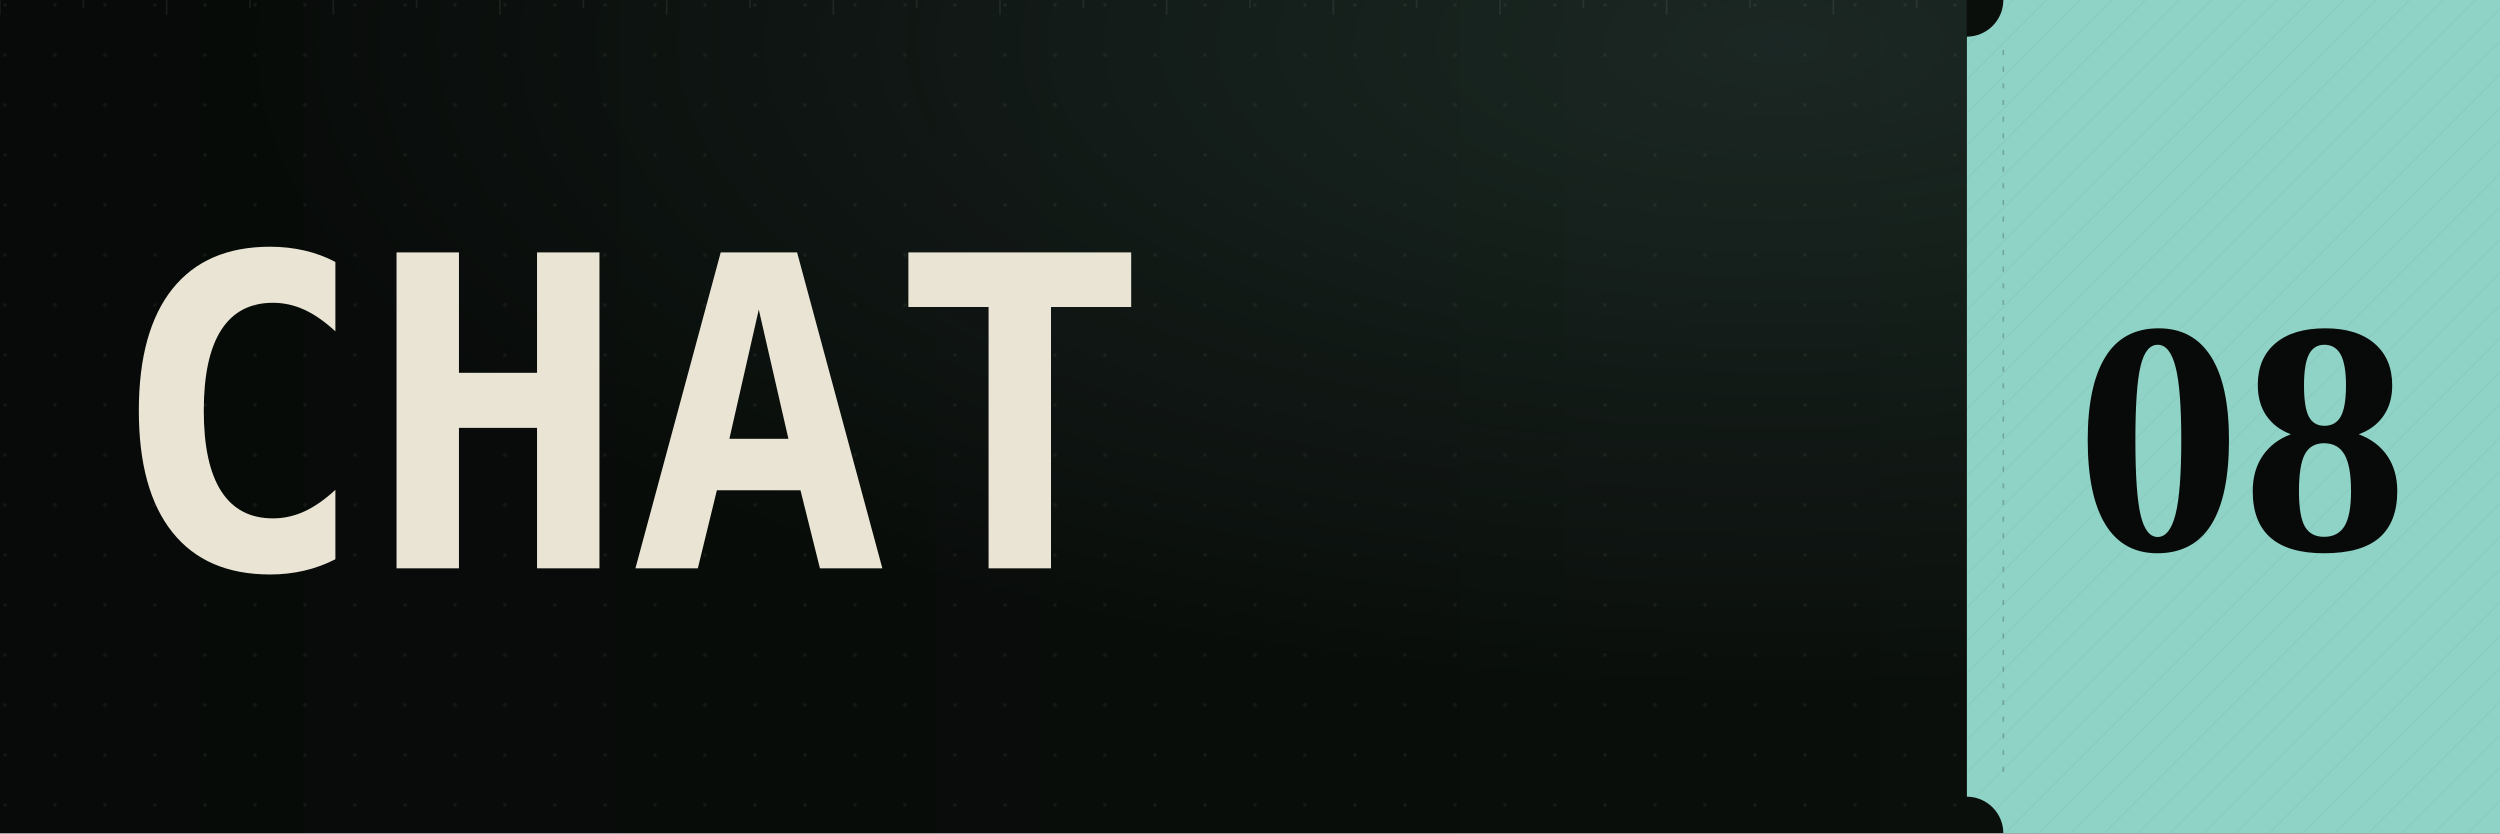
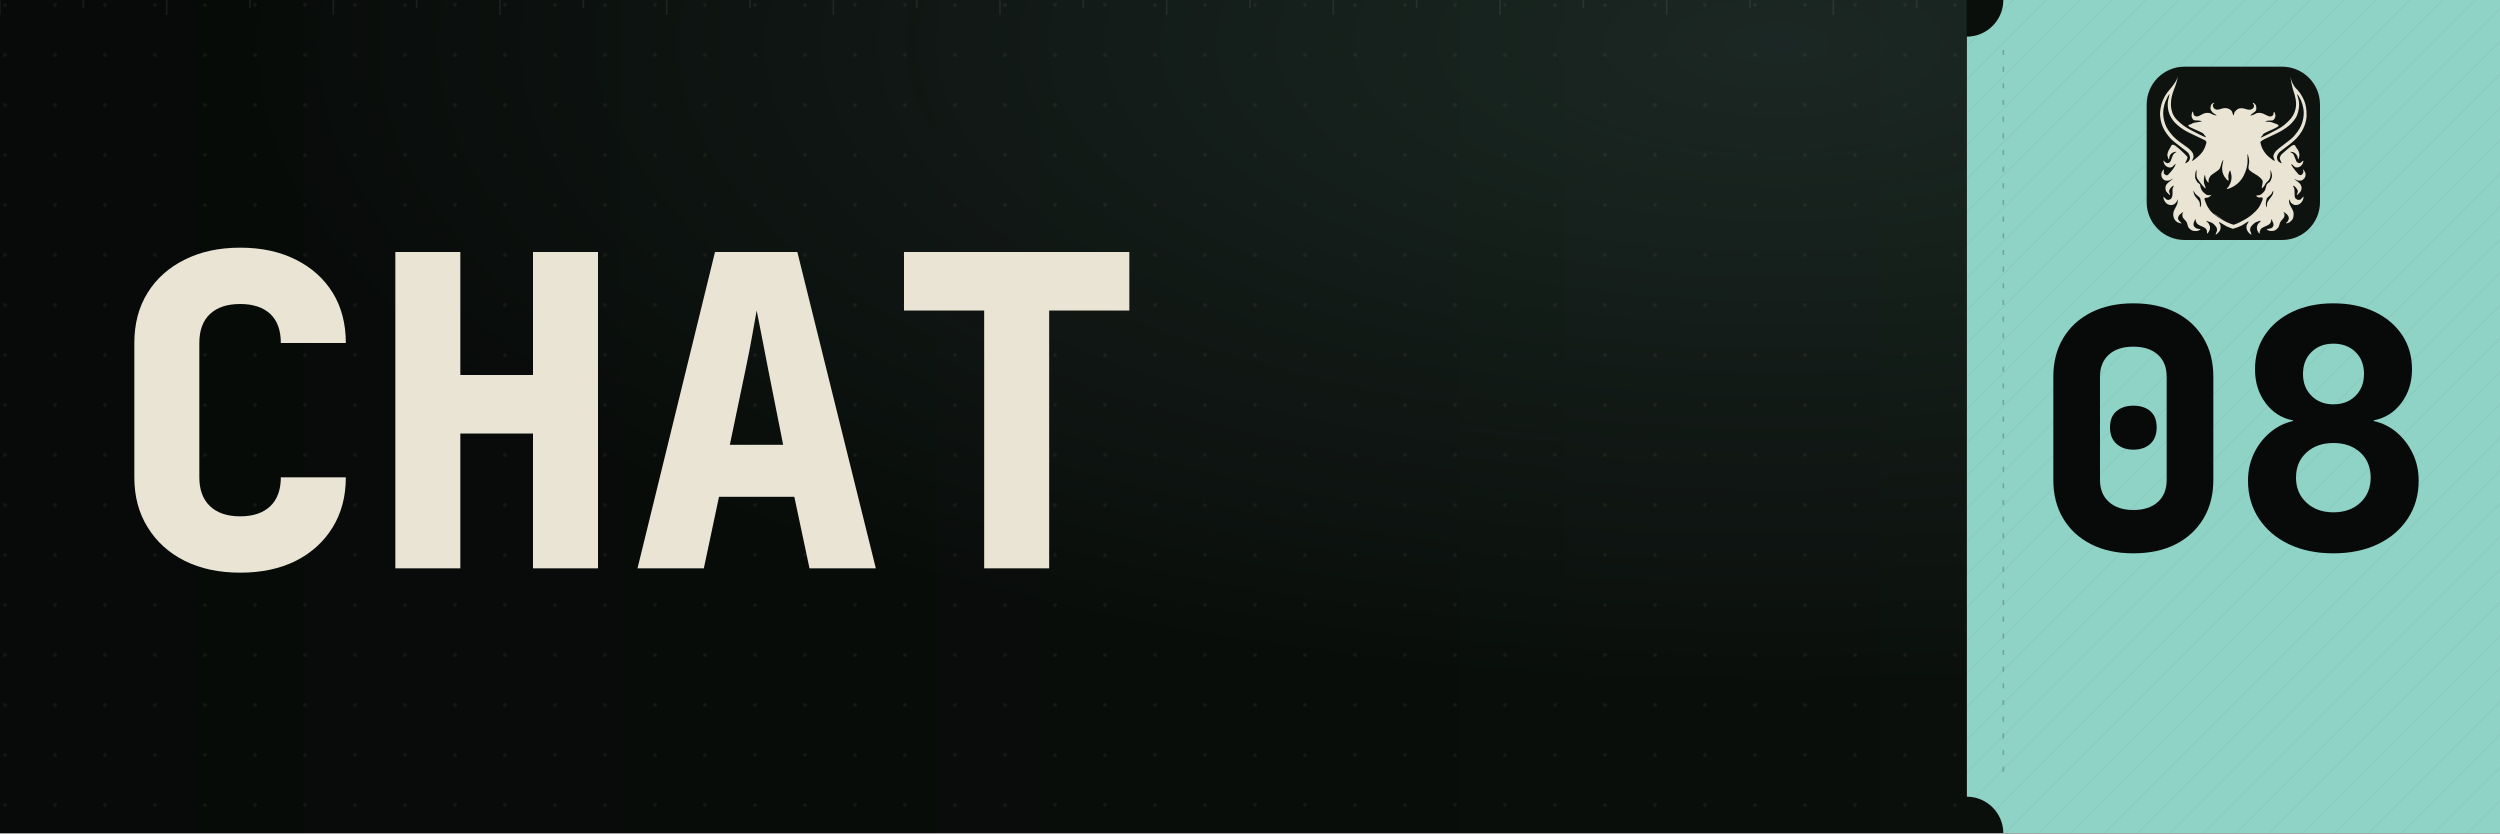
<svg xmlns="http://www.w3.org/2000/svg" viewBox="0 0 1500 500" width="1500" height="500" role="img" aria-label="neCyberWiki comunidad - chat">
  <defs>
    <linearGradient id="bg" x1="0" y1="0" x2="1" y2="0">
      <stop offset="0" stop-color="#070a08" />
      <stop offset="1" stop-color="#0b100c" />
    </linearGradient>
    <radialGradient id="glow" cx=".9" cy=".05" r=".78">
      <stop offset="0" stop-color="#8fd3c7" stop-opacity=".13" />
      <stop offset="1" stop-color="#8fd3c7" stop-opacity="0" />
    </radialGradient>
    <pattern id="dots" width="30" height="30" patternUnits="userSpaceOnUse">
      <circle cx="3" cy="3" r="1.1" fill="#e9e4d4" opacity=".06" />
    </pattern>
    <pattern id="hatch" width="14" height="14" patternUnits="userSpaceOnUse" patternTransform="rotate(45)">
      <line x1="0" y1="0" x2="0" y2="14" stroke="#070a08" stroke-width="1" opacity=".05" />
    </pattern>
    <mask id="stub">
      <rect x="1180" y="0" width="320" height="500" fill="#fff" />
      <circle cx="1180" cy="0" r="22" fill="#000" />
      <circle cx="1180" cy="500" r="22" fill="#000" />
    </mask>
  </defs>
  <rect width="1500" height="500" fill="url(#bg)" />
  <rect width="1180" height="500" fill="url(#dots)" />
  <rect width="1180" height="500" fill="url(#glow)" />
  <path d="M0 0V9 M50 0V5 M100 0V9 M150 0V5 M200 0V9 M250 0V5 M300 0V9 M350 0V5 M400 0V9 M450 0V5 M500 0V9 M550 0V5 M600 0V9 M650 0V5 M700 0V9 M750 0V5 M800 0V9 M850 0V5 M900 0V9 M950 0V5 M1000 0V9 M1050 0V5 M1100 0V9 M1150 0V5" stroke="#e9e4d4" stroke-opacity=".08" stroke-width="1" />
  <g mask="url(#stub)">
    <rect x="1180" y="0" width="320" height="500" fill="#8fd3c7" />
    <rect x="1180" y="0" width="320" height="500" fill="url(#hatch)" />
    <line x1="1202" y1="30" x2="1202" y2="470" stroke="#070a08" stroke-opacity=".22" stroke-width="1" stroke-dasharray="3 7" />
-     <text x="1345" y="330" text-anchor="middle" font-size="200" font-weight="800" fill="#070a08">08</text>
+     <path fill="#070a08" d="M1280.0 332.0Q1265.4 332.0 1254.6 326.5Q1243.8 321.0 1237.9 311.1Q1232.0 301.2 1232.0 288.0V226.0Q1232.0 212.8 1237.9 202.9Q1243.8 193.0 1254.6 187.5Q1265.4 182.0 1280.0 182.0Q1294.8 182.0 1305.5 187.5Q1316.2 193.0 1322.1 202.9Q1328.0 212.8 1328.0 226.0V288.0Q1328.0 301.2 1322.1 311.1Q1316.2 321.0 1305.5 326.5Q1294.8 332.0 1280.0 332.0ZM1280.0 306.0Q1289.4 306.0 1294.7 301.2Q1300.0 296.4 1300.0 288.0V226.0Q1300.0 217.6 1294.7 212.8Q1289.4 208.0 1280.0 208.0Q1270.6 208.0 1265.3 212.8Q1260.0 217.6 1260.0 226.0V288.0Q1260.0 296.4 1265.4 301.2Q1270.8 306.0 1280.0 306.0ZM1280.0 269.8Q1273.8 269.8 1269.9 266.3Q1266.0 262.8 1266.0 256.4Q1266.0 250.0 1269.9 246.7Q1273.8 243.4 1280.0 243.4Q1286.4 243.4 1290.2 246.7Q1294.0 250.0 1294.0 256.4Q1294.0 262.8 1290.2 266.3Q1286.4 269.8 1280.0 269.8ZM1400.0 332.0Q1384.8 332.0 1373.3 326.5Q1361.8 321.0 1355.3 311.1Q1348.8 301.2 1348.8 288.4Q1348.8 279.6 1352.3 272.2Q1355.8 264.8 1361.9 259.6Q1368.0 254.4 1375.8 252.6V252.2Q1365.8 250.4 1359.4 241.9Q1353.0 233.4 1353.0 221.6Q1353.0 209.8 1359.0 200.9Q1365.0 192.0 1375.6 187.0Q1386.2 182.0 1400.0 182.0Q1414.0 182.0 1424.6 187.0Q1435.2 192.0 1441.2 200.9Q1447.2 209.8 1447.2 221.6Q1447.2 233.4 1440.7 241.9Q1434.2 250.4 1424.2 252.2V252.6Q1432.2 254.4 1438.2 259.6Q1444.2 264.8 1447.7 272.2Q1451.2 279.6 1451.2 288.4Q1451.2 301.2 1444.7 311.1Q1438.2 321.0 1426.7 326.5Q1415.2 332.0 1400.0 332.0ZM1400.0 242.6Q1408.2 242.6 1413.3 237.5Q1418.4 232.4 1418.4 224.4Q1418.4 216.2 1413.3 211.2Q1408.2 206.2 1400.0 206.2Q1392.0 206.2 1386.9 211.2Q1381.8 216.2 1381.8 224.4Q1381.8 232.4 1386.9 237.5Q1392.0 242.6 1400.0 242.6ZM1400.0 307.4Q1410.0 307.4 1416.2 301.6Q1422.4 295.8 1422.4 286.6Q1422.4 277.2 1416.2 271.5Q1410.0 265.8 1400.0 265.8Q1390.2 265.8 1383.9 271.5Q1377.6 277.2 1377.6 286.6Q1377.6 295.8 1383.9 301.6Q1390.2 307.4 1400.0 307.4Z" />
+     <g transform="translate(1288.0 40) scale(1.625)">
+       <rect width="64" height="64" rx="14" fill="#0e130f" />
+       <path fill="#e9e4d4" fill-rule="evenodd" d="M 11.45 3.40 C 11.45 5.10, 10.36 7.75, 10.09 8.42 C 9.82 9.10, 9.48 10.15, 9.30 10.89 C 9.12 11.63, 9.05 12.20, 9.00 12.87 C 8.95 13.54, 8.92 14.25, 9.00 14.94 C 9.08 15.63, 9.31 16.46, 9.50 17.02 C 9.69 17.58, 9.88 17.88, 10.14 18.30 C 10.40 18.72, 10.51 18.97, 11.08 19.54 C 11.65 20.11, 12.65 21.07, 13.57 21.74 C 14.49 22.41, 15.26 22.85, 16.59 23.56 C 17.93 24.27, 20.80 25.72, 21.58 25.99 C 22.36 26.26, 21.46 25.45, 21.25 25.17 C 21.04 24.89, 21.24 24.84, 20.29 24.31 C 19.34 23.78, 16.12 22.55, 15.52 22.01 C 14.92 21.47, 16.36 21.31, 16.69 21.09 C 17.02 20.87, 16.92 20.84, 17.52 20.70 C 18.12 20.56, 19.96 20.36, 20.27 20.23 C 20.57 20.10, 19.78 19.98, 19.35 19.91 C 18.92 19.84, 18.05 19.90, 17.67 19.81 C 17.29 19.72, 17.24 19.62, 17.06 19.39 C 16.88 19.16, 16.68 18.79, 16.61 18.45 C 16.54 18.11, 16.59 17.68, 16.66 17.36 C 16.73 17.04, 16.90 16.47, 17.03 16.55 C 17.16 16.63, 17.23 17.55, 17.45 17.86 C 17.66 18.16, 18.00 18.33, 18.32 18.38 C 18.64 18.43, 18.92 18.34, 19.35 18.18 C 19.78 18.02, 20.44 17.57, 20.88 17.39 C 21.32 17.21, 21.57 17.13, 21.97 17.09 C 22.37 17.05, 22.79 17.02, 23.26 17.14 C 23.73 17.26, 24.36 17.70, 24.79 17.83 C 25.22 17.96, 25.87 18.06, 25.82 17.93 C 25.77 17.80, 24.85 17.40, 24.49 17.04 C 24.13 16.68, 23.76 16.24, 23.63 15.78 C 23.50 15.32, 23.60 14.67, 23.72 14.30 C 23.84 13.93, 24.16 13.70, 24.34 13.54 C 24.52 13.38, 24.70 13.35, 24.79 13.34 C 24.88 13.33, 24.95 13.37, 24.91 13.46 C 24.87 13.56, 24.59 13.71, 24.52 13.91 C 24.45 14.11, 24.37 14.37, 24.47 14.65 C 24.57 14.93, 24.82 15.41, 25.13 15.61 C 25.44 15.81, 25.74 15.91, 26.32 15.86 C 26.90 15.81, 27.95 15.37, 28.59 15.31 C 29.23 15.25, 29.71 15.33, 30.17 15.51 C 30.64 15.69, 31.07 15.97, 31.38 16.38 C 31.69 16.79, 31.86 17.93, 32.05 17.98 C 32.24 18.03, 32.24 17.07, 32.52 16.67 C 32.80 16.28, 33.35 15.83, 33.73 15.61 C 34.10 15.39, 34.44 15.39, 34.77 15.36 C 35.10 15.33, 35.27 15.33, 35.71 15.41 C 36.15 15.49, 36.95 15.79, 37.38 15.86 C 37.82 15.93, 38.05 15.90, 38.32 15.86 C 38.59 15.82, 38.78 15.73, 38.97 15.61 C 39.16 15.49, 39.33 15.31, 39.44 15.14 C 39.55 14.97, 39.61 14.77, 39.63 14.60 C 39.65 14.43, 39.65 14.28, 39.58 14.10 C 39.51 13.92, 39.23 13.64, 39.19 13.51 C 39.14 13.38, 39.20 13.31, 39.31 13.34 C 39.42 13.37, 39.68 13.50, 39.86 13.68 C 40.04 13.86, 40.27 14.06, 40.37 14.40 C 40.47 14.74, 40.52 15.38, 40.47 15.73 C 40.42 16.08, 40.44 16.15, 40.08 16.52 C 39.72 16.89, 38.46 17.71, 38.32 17.93 C 38.18 18.15, 38.86 17.96, 39.26 17.83 C 39.66 17.70, 40.29 17.26, 40.74 17.14 C 41.19 17.02, 41.58 17.05, 41.98 17.09 C 42.38 17.13, 42.63 17.20, 43.12 17.39 C 43.60 17.58, 44.44 18.07, 44.89 18.23 C 45.34 18.39, 45.54 18.43, 45.83 18.38 C 46.12 18.33, 46.45 18.20, 46.65 17.91 C 46.85 17.62, 46.88 16.69, 47.02 16.65 C 47.16 16.61, 47.41 17.36, 47.49 17.66 C 47.57 17.96, 47.55 18.18, 47.49 18.45 C 47.43 18.72, 47.32 19.05, 47.14 19.29 C 46.96 19.52, 46.80 19.76, 46.43 19.86 C 46.05 19.96, 45.33 19.84, 44.89 19.91 C 44.45 19.98, 43.72 20.21, 43.78 20.28 C 43.84 20.35, 44.77 20.28, 45.24 20.35 C 45.71 20.42, 46.06 20.43, 46.62 20.70 C 47.18 20.97, 49.12 21.33, 48.62 21.96 C 48.12 22.59, 44.58 23.93, 43.61 24.50 C 42.64 25.07, 42.97 25.11, 42.79 25.37 C 42.61 25.63, 41.61 26.45, 42.52 26.08 C 43.43 25.71, 46.88 23.92, 48.25 23.17 C 49.62 22.42, 49.90 22.25, 50.72 21.59 C 51.54 20.93, 52.53 20.01, 53.17 19.24 C 53.81 18.47, 54.22 17.77, 54.55 16.97 C 54.88 16.17, 55.07 15.28, 55.15 14.45 C 55.23 13.62, 55.15 12.86, 55.00 11.98 C 54.85 11.10, 54.57 10.01, 54.26 9.16 C 53.95 8.31, 53.12 5.10, 53.12 3.40 C 53.12 5.10, 54.49 7.39, 54.97 7.85 C 55.45 8.31, 55.97 8.84, 56.48 9.56 C 56.99 10.28, 57.61 11.28, 58.01 12.18 C 58.41 13.08, 58.68 13.95, 58.85 14.94 C 59.02 15.93, 59.06 17.27, 59.05 18.11 C 59.04 18.95, 58.92 19.38, 58.80 19.98 C 58.68 20.58, 58.56 21.06, 58.31 21.71 C 58.06 22.36, 57.75 23.12, 57.27 23.89 C 56.79 24.66, 56.14 25.54, 55.44 26.31 C 54.74 27.08, 54.07 27.66, 53.05 28.50 C 52.03 29.34, 50.11 30.66, 49.34 31.32 C 48.57 31.98, 48.63 32.10, 48.43 32.43 C 48.23 32.76, 48.17 32.99, 48.13 33.27 C 48.09 33.55, 48.11 33.86, 48.18 34.11 C 48.25 34.36, 48.40 34.61, 48.53 34.80 C 48.66 34.98, 48.74 35.08, 48.95 35.22 C 49.16 35.36, 49.75 35.83, 49.79 35.62 C 49.83 35.41, 49.22 34.43, 49.17 33.96 C 49.12 33.49, 49.28 33.15, 49.51 32.78 C 49.74 32.41, 49.77 32.36, 50.53 31.72 C 51.29 31.08, 53.29 29.24, 54.08 28.95 C 54.87 28.66, 54.94 29.55, 55.29 29.96 C 55.64 30.37, 56.00 30.90, 56.18 31.39 C 56.36 31.88, 56.42 32.40, 56.38 32.88 C 56.34 33.36, 56.06 34.23, 55.94 34.26 C 55.82 34.29, 55.82 33.45, 55.64 33.07 C 55.46 32.70, 55.16 32.27, 54.87 32.01 C 54.58 31.75, 54.21 31.61, 53.89 31.52 C 53.57 31.43, 53.00 31.42, 52.97 31.49 C 52.94 31.55, 53.47 31.73, 53.69 31.91 C 53.91 32.09, 54.05 32.09, 54.31 32.58 C 54.57 33.07, 55.01 34.39, 55.24 34.85 C 55.47 35.31, 55.48 35.25, 55.71 35.37 C 55.95 35.49, 56.30 35.68, 56.65 35.57 C 57.00 35.46, 57.63 34.71, 57.81 34.70 C 57.99 34.69, 57.78 35.25, 57.71 35.50 C 57.64 35.75, 57.54 35.96, 57.37 36.19 C 57.20 36.41, 56.93 36.69, 56.70 36.85 C 56.47 37.01, 56.25 37.09, 56.01 37.15 C 55.77 37.21, 55.49 37.23, 55.27 37.20 C 55.05 37.18, 54.99 37.21, 54.68 37.00 C 54.37 36.79, 53.54 35.91, 53.42 35.94 C 53.30 35.97, 53.55 36.56, 53.96 37.17 C 54.38 37.78, 55.46 39.09, 55.91 39.57 C 56.36 40.05, 56.43 39.96, 56.65 40.02 C 56.87 40.08, 57.05 40.05, 57.24 39.92 C 57.43 39.79, 57.66 39.47, 57.76 39.25 C 57.86 39.03, 57.87 38.81, 57.86 38.61 C 57.85 38.41, 57.70 38.16, 57.71 38.06 C 57.72 37.97, 57.75 37.87, 57.89 38.04 C 58.03 38.21, 58.42 38.74, 58.55 39.10 C 58.68 39.46, 58.69 39.85, 58.65 40.19 C 58.61 40.53, 58.49 40.86, 58.31 41.13 C 58.13 41.40, 57.81 41.64, 57.59 41.79 C 57.37 41.94, 57.29 42.00, 57.00 42.04 C 56.71 42.08, 56.26 42.13, 55.86 42.04 C 55.46 41.95, 54.49 41.34, 54.60 41.52 C 54.71 41.71, 56.10 42.66, 56.53 43.15 C 56.96 43.64, 57.07 44.08, 57.17 44.44 C 57.27 44.80, 57.18 45.04, 57.12 45.33 C 57.05 45.62, 57.05 45.82, 56.78 46.17 C 56.51 46.52, 55.63 47.41, 55.47 47.43 C 55.30 47.45, 55.75 46.59, 55.79 46.27 C 55.83 45.95, 55.84 45.83, 55.69 45.52 C 55.54 45.21, 55.14 44.66, 54.87 44.41 C 54.60 44.15, 54.11 43.84, 54.06 43.99 C 54.01 44.14, 54.44 44.65, 54.55 45.33 C 54.66 46.01, 54.57 47.49, 54.70 48.09 C 54.83 48.69, 55.10 48.72, 55.32 48.91 C 55.54 49.09, 55.75 49.18, 56.01 49.20 C 56.27 49.22, 56.55 49.21, 56.85 49.01 C 57.15 48.81, 57.61 48.13, 57.79 48.02 C 57.97 47.91, 57.92 48.16, 57.91 48.34 C 57.90 48.53, 57.83 48.84, 57.71 49.13 C 57.59 49.42, 57.40 49.79, 57.17 50.07 C 56.94 50.35, 56.61 50.62, 56.31 50.79 C 56.01 50.96, 55.67 51.04, 55.37 51.08 C 55.07 51.12, 54.80 51.10, 54.53 51.03 C 54.26 50.96, 53.97 50.80, 53.74 50.64 C 53.51 50.48, 53.36 50.34, 53.17 50.07 C 52.98 49.80, 52.71 48.94, 52.63 49.03 C 52.55 49.12, 52.51 49.96, 52.72 50.61 C 52.93 51.26, 53.65 52.33, 53.91 52.93 C 54.17 53.53, 54.24 53.70, 54.26 54.22 C 54.28 54.74, 54.23 55.53, 54.01 56.05 C 53.79 56.56, 53.26 57.04, 52.95 57.31 C 52.64 57.59, 52.42 57.61, 52.16 57.70 C 51.90 57.79, 51.39 57.95, 51.39 57.83 C 51.39 57.71, 52.00 57.33, 52.18 56.99 C 52.36 56.65, 52.52 56.19, 52.48 55.80 C 52.44 55.41, 52.25 55.02, 51.93 54.66 C 51.61 54.30, 50.76 53.69, 50.58 53.65 C 50.40 53.61, 50.83 54.09, 50.85 54.42 C 50.87 54.75, 50.94 55.17, 50.70 55.65 C 50.46 56.13, 49.74 56.70, 49.41 57.28 C 49.08 57.87, 48.98 58.69, 48.72 59.16 C 48.46 59.63, 48.14 59.88, 47.86 60.12 C 47.58 60.35, 47.38 60.48, 47.02 60.57 C 46.67 60.66, 46.07 60.69, 45.73 60.67 C 45.39 60.65, 45.22 60.57, 44.99 60.47 C 44.77 60.37, 44.20 60.20, 44.38 60.05 C 44.56 59.90, 45.69 59.79, 46.08 59.58 C 46.47 59.37, 46.64 59.10, 46.75 58.81 C 46.86 58.52, 46.87 58.25, 46.75 57.83 C 46.63 57.41, 46.16 56.40, 46.03 56.27 C 45.90 56.15, 46.04 56.81, 45.96 57.08 C 45.88 57.35, 45.74 57.64, 45.56 57.87 C 45.38 58.10, 45.39 58.16, 44.89 58.44 C 44.39 58.72, 43.08 59.23, 42.57 59.58 C 42.06 59.93, 42.02 60.20, 41.86 60.54 C 41.70 60.88, 41.79 61.64, 41.63 61.65 C 41.47 61.66, 41.07 60.91, 40.92 60.59 C 40.77 60.27, 40.74 60.02, 40.72 59.75 C 40.70 59.48, 40.71 59.24, 40.77 58.96 C 40.84 58.68, 40.88 58.40, 41.11 58.07 C 41.34 57.74, 42.08 57.17, 42.15 56.99 C 42.22 56.81, 41.90 56.90, 41.53 57.01 C 41.16 57.12, 40.44 57.32, 39.95 57.65 C 39.46 57.98, 38.88 58.63, 38.60 58.96 C 38.33 59.29, 38.37 59.34, 38.30 59.60 C 38.23 59.86, 38.14 60.09, 38.20 60.49 C 38.26 60.89, 38.77 61.88, 38.67 62.00 C 38.57 62.12, 37.90 61.57, 37.61 61.23 C 37.32 60.89, 37.04 60.39, 36.92 59.95 C 36.80 59.51, 36.81 59.04, 36.92 58.57 C 37.03 58.10, 37.90 57.14, 37.58 57.16 C 37.26 57.18, 35.91 58.25, 35.01 58.69 C 34.10 59.13, 32.78 59.62, 32.15 59.78 C 31.52 59.94, 31.67 59.78, 31.21 59.63 C 30.75 59.48, 30.12 59.26, 29.38 58.89 C 28.64 58.52, 27.11 57.45, 26.76 57.41 C 26.41 57.37, 27.21 58.21, 27.28 58.67 C 27.35 59.13, 27.30 59.73, 27.18 60.15 C 27.06 60.57, 26.82 60.87, 26.54 61.18 C 26.26 61.49, 25.58 62.09, 25.48 62.00 C 25.38 61.91, 25.87 60.98, 25.95 60.64 C 26.03 60.30, 26.01 60.21, 25.95 59.95 C 25.89 59.69, 25.89 59.43, 25.60 59.06 C 25.32 58.69, 24.79 58.09, 24.24 57.75 C 23.68 57.41, 22.64 57.13, 22.27 57.01 C 21.90 56.89, 21.90 56.88, 22.00 57.03 C 22.10 57.18, 22.66 57.57, 22.89 57.92 C 23.12 58.27, 23.32 58.70, 23.38 59.11 C 23.44 59.52, 23.40 59.97, 23.23 60.39 C 23.06 60.81, 22.54 61.63, 22.37 61.65 C 22.21 61.67, 22.33 60.84, 22.24 60.54 C 22.15 60.24, 22.03 60.05, 21.85 59.85 C 21.67 59.65, 21.65 59.59, 21.18 59.33 C 20.71 59.07, 19.51 58.65, 19.01 58.29 C 18.51 57.93, 18.35 57.52, 18.19 57.18 C 18.03 56.84, 18.20 56.21, 18.07 56.27 C 17.94 56.33, 17.51 57.12, 17.40 57.53 C 17.29 57.95, 17.25 58.40, 17.40 58.76 C 17.55 59.12, 17.92 59.47, 18.32 59.68 C 18.72 59.89, 19.67 59.92, 19.82 60.05 C 19.97 60.18, 19.43 60.37, 19.20 60.47 C 18.97 60.57, 18.78 60.65, 18.46 60.67 C 18.14 60.70, 17.63 60.70, 17.28 60.62 C 16.93 60.54, 16.66 60.45, 16.34 60.22 C 16.02 59.99, 15.65 59.73, 15.38 59.26 C 15.11 58.79, 15.06 57.97, 14.73 57.38 C 14.40 56.80, 13.66 56.24, 13.40 55.75 C 13.14 55.26, 13.19 54.77, 13.20 54.42 C 13.21 54.07, 13.65 53.60, 13.47 53.65 C 13.29 53.70, 12.43 54.38, 12.12 54.71 C 11.81 55.04, 11.69 55.34, 11.62 55.65 C 11.55 55.95, 11.52 56.19, 11.72 56.54 C 11.92 56.89, 12.64 57.55, 12.81 57.78 C 12.98 58.01, 12.98 57.96, 12.73 57.90 C 12.48 57.84, 11.69 57.64, 11.30 57.41 C 10.91 57.18, 10.63 56.88, 10.39 56.54 C 10.16 56.20, 9.98 55.74, 9.89 55.36 C 9.80 54.98, 9.80 54.66, 9.84 54.27 C 9.88 53.88, 9.89 53.64, 10.14 53.03 C 10.39 52.42, 11.11 51.28, 11.32 50.61 C 11.53 49.94, 11.46 49.11, 11.42 48.98 C 11.38 48.85, 11.26 49.54, 11.08 49.82 C 10.90 50.10, 10.62 50.44, 10.36 50.64 C 10.10 50.84, 9.80 50.96, 9.52 51.03 C 9.24 51.10, 8.98 51.13, 8.68 51.08 C 8.38 51.03, 7.98 50.91, 7.69 50.74 C 7.40 50.57, 7.15 50.34, 6.93 50.07 C 6.71 49.80, 6.50 49.45, 6.38 49.13 C 6.26 48.81, 6.20 48.32, 6.19 48.14 C 6.18 47.96, 6.14 47.93, 6.31 48.07 C 6.48 48.21, 6.92 48.77, 7.20 48.96 C 7.48 49.15, 7.74 49.20, 7.99 49.20 C 8.25 49.20, 8.54 49.07, 8.73 48.96 C 8.92 48.85, 9.01 48.82, 9.15 48.54 C 9.29 48.26, 9.48 47.85, 9.55 47.30 C 9.62 46.75, 9.48 45.78, 9.55 45.23 C 9.62 44.68, 10.06 44.12, 9.99 43.99 C 9.92 43.86, 9.39 44.21, 9.13 44.46 C 8.87 44.71, 8.55 45.17, 8.41 45.47 C 8.27 45.77, 8.27 45.94, 8.31 46.27 C 8.35 46.60, 8.80 47.44, 8.63 47.43 C 8.46 47.42, 7.60 46.58, 7.32 46.22 C 7.04 45.86, 7.04 45.59, 6.98 45.28 C 6.92 44.97, 6.88 44.69, 6.98 44.34 C 7.08 43.99, 7.12 43.70, 7.57 43.20 C 8.02 42.70, 9.58 41.56, 9.69 41.37 C 9.80 41.18, 8.72 41.94, 8.24 42.04 C 7.76 42.14, 7.22 42.14, 6.80 41.99 C 6.38 41.84, 5.97 41.51, 5.74 41.13 C 5.51 40.76, 5.39 40.18, 5.40 39.74 C 5.41 39.30, 5.64 38.80, 5.79 38.51 C 5.94 38.22, 6.23 37.89, 6.31 37.99 C 6.39 38.09, 6.26 38.84, 6.29 39.10 C 6.32 39.36, 6.33 39.39, 6.48 39.55 C 6.63 39.71, 6.95 40.02, 7.20 40.07 C 7.45 40.12, 7.53 40.24, 7.99 39.82 C 8.45 39.40, 9.49 38.18, 9.94 37.52 C 10.39 36.87, 10.75 35.98, 10.68 35.89 C 10.61 35.80, 9.81 36.73, 9.52 36.95 C 9.23 37.17, 9.15 37.16, 8.93 37.20 C 8.71 37.24, 8.44 37.25, 8.19 37.20 C 7.94 37.15, 7.68 37.04, 7.45 36.90 C 7.22 36.76, 7.00 36.57, 6.83 36.38 C 6.66 36.19, 6.54 36.00, 6.43 35.74 C 6.32 35.48, 6.21 34.97, 6.19 34.80 C 6.17 34.63, 6.19 34.64, 6.31 34.73 C 6.43 34.82, 6.69 35.17, 6.90 35.32 C 7.11 35.47, 7.33 35.59, 7.55 35.62 C 7.77 35.64, 8.02 35.60, 8.24 35.47 C 8.46 35.34, 8.61 35.31, 8.85 34.85 C 9.09 34.39, 9.43 33.18, 9.69 32.68 C 9.95 32.18, 10.19 32.06, 10.41 31.86 C 10.63 31.66, 11.03 31.55, 11.03 31.49 C 11.03 31.42, 10.70 31.40, 10.41 31.47 C 10.13 31.54, 9.64 31.67, 9.32 31.91 C 9.00 32.15, 8.69 32.53, 8.51 32.93 C 8.33 33.33, 8.37 34.25, 8.24 34.28 C 8.11 34.31, 7.81 33.50, 7.72 33.12 C 7.63 32.74, 7.59 32.47, 7.72 31.99 C 7.85 31.51, 8.12 30.78, 8.51 30.26 C 8.90 29.75, 9.05 28.47, 10.07 28.90 C 11.09 29.33, 13.82 31.98, 14.63 32.83 C 15.44 33.68, 14.99 33.55, 14.93 34.01 C 14.87 34.47, 14.21 35.43, 14.26 35.62 C 14.30 35.81, 14.96 35.33, 15.20 35.17 C 15.43 35.01, 15.54 34.87, 15.67 34.66 C 15.80 34.45, 15.92 34.14, 15.97 33.91 C 16.02 33.68, 16.02 33.52, 15.97 33.27 C 15.92 33.02, 15.87 32.76, 15.67 32.43 C 15.47 32.10, 15.76 32.17, 14.76 31.32 C 13.76 30.47, 10.90 28.42, 9.67 27.32 C 8.44 26.22, 7.96 25.51, 7.37 24.73 C 6.78 23.95, 6.46 23.30, 6.14 22.65 C 5.82 22.00, 5.63 21.45, 5.45 20.82 C 5.27 20.20, 5.13 19.57, 5.05 18.90 C 4.97 18.23, 4.88 17.65, 4.95 16.82 C 5.02 15.99, 5.18 14.86, 5.45 13.91 C 5.72 12.96, 6.11 12.01, 6.58 11.14 C 7.05 10.28, 7.63 9.45, 8.26 8.72 C 8.89 8.00, 11.45 5.10, 11.45 3.40 Z M 8.41 10.15 C 8.55 10.20, 7.91 12.14, 7.82 13.02 C 7.73 13.90, 7.76 14.67, 7.87 15.44 C 7.98 16.21, 8.16 16.93, 8.46 17.66 C 8.76 18.39, 9.20 19.13, 9.69 19.79 C 10.18 20.45, 10.76 21.03, 11.40 21.59 C 12.04 22.15, 12.80 22.70, 13.52 23.17 C 14.24 23.64, 14.52 23.81, 15.70 24.40 C 16.88 24.99, 19.55 26.20, 20.59 26.73 C 21.63 27.26, 21.75 27.22, 21.95 27.59 C 22.15 27.96, 21.99 28.38, 21.80 28.97 C 21.61 29.56, 21.25 30.47, 20.81 31.15 C 20.37 31.83, 19.82 32.44, 19.16 33.05 C 18.50 33.66, 17.15 34.69, 16.83 34.78 C 16.51 34.88, 17.18 33.98, 17.25 33.62 C 17.32 33.26, 17.33 32.98, 17.25 32.63 C 17.17 32.28, 17.09 31.93, 16.76 31.49 C 16.43 31.05, 16.02 30.61, 15.25 29.99 C 14.48 29.37, 13.05 28.47, 12.14 27.76 C 11.23 27.05, 10.51 26.47, 9.79 25.71 C 9.07 24.95, 8.30 23.93, 7.82 23.19 C 7.34 22.45, 7.15 22.04, 6.88 21.27 C 6.61 20.50, 6.31 19.52, 6.19 18.60 C 6.08 17.68, 6.06 16.71, 6.19 15.73 C 6.32 14.75, 6.61 13.65, 6.98 12.72 C 7.35 11.79, 8.27 10.10, 8.41 10.15 Z M 55.59 10.15 C 55.71 10.06, 56.59 11.54, 56.97 12.42 C 57.35 13.30, 57.70 14.49, 57.86 15.44 C 58.02 16.39, 58.04 17.21, 57.96 18.11 C 57.88 19.01, 57.64 20.00, 57.37 20.82 C 57.10 21.64, 56.77 22.32, 56.33 23.05 C 55.89 23.78, 55.29 24.58, 54.75 25.22 C 54.21 25.86, 54.09 26.04, 53.10 26.87 C 52.11 27.70, 49.77 29.37, 48.80 30.18 C 47.83 30.99, 47.62 31.24, 47.29 31.74 C 46.96 32.24, 46.81 32.66, 46.80 33.17 C 46.79 33.68, 47.50 34.76, 47.22 34.78 C 46.94 34.80, 45.68 33.80, 45.09 33.30 C 44.50 32.80, 44.09 32.33, 43.68 31.79 C 43.27 31.25, 42.93 30.69, 42.65 30.06 C 42.37 29.43, 42.03 28.43, 42.00 27.99 C 41.97 27.55, 42.23 27.62, 42.47 27.42 C 42.71 27.22, 42.50 27.27, 43.46 26.78 C 44.42 26.29, 47.07 25.09, 48.25 24.50 C 49.43 23.91, 49.79 23.70, 50.53 23.22 C 51.27 22.74, 52.06 22.20, 52.70 21.64 C 53.34 21.08, 53.89 20.48, 54.35 19.88 C 54.81 19.27, 55.19 18.75, 55.49 18.01 C 55.80 17.27, 56.06 16.28, 56.18 15.44 C 56.30 14.60, 56.33 13.85, 56.23 12.97 C 56.13 12.09, 55.47 10.24, 55.59 10.15 Z M 37.26 32.23 C 37.36 32.19, 37.79 33.91, 37.85 34.80 C 37.91 35.69, 37.47 36.90, 37.61 37.57 C 37.75 38.24, 38.16 38.38, 38.72 38.83 C 39.28 39.28, 40.38 39.81, 40.99 40.26 C 41.60 40.71, 42.09 41.14, 42.40 41.52 C 42.71 41.90, 42.82 42.00, 42.84 42.56 C 42.86 43.12, 42.40 44.65, 42.52 44.86 C 42.64 45.07, 43.30 44.15, 43.54 43.84 C 43.78 43.53, 43.76 43.28, 43.98 43.00 C 44.20 42.72, 44.62 42.46, 44.87 42.16 C 45.12 41.86, 45.31 41.55, 45.46 41.18 C 45.61 40.81, 45.72 40.45, 45.76 39.94 C 45.80 39.43, 45.61 38.20, 45.68 38.14 C 45.75 38.08, 46.11 39.14, 46.20 39.60 C 46.29 40.06, 46.31 40.41, 46.20 40.88 C 46.09 41.35, 45.86 41.98, 45.56 42.41 C 45.26 42.84, 44.67 42.97, 44.38 43.45 C 44.09 43.93, 44.03 44.80, 43.83 45.28 C 43.63 45.76, 43.51 45.97, 43.19 46.31 C 42.87 46.65, 42.38 47.11, 41.93 47.33 C 41.48 47.55, 40.59 47.49, 40.47 47.65 C 40.35 47.81, 40.84 48.13, 41.24 48.27 C 41.64 48.41, 42.69 48.10, 42.84 48.49 C 42.99 48.88, 42.44 49.96, 42.15 50.61 C 41.86 51.26, 41.60 51.77, 41.11 52.39 C 40.62 53.01, 39.89 53.74, 39.21 54.34 C 38.53 54.94, 37.90 55.43, 37.04 55.97 C 36.18 56.51, 34.84 57.22, 34.07 57.60 C 33.30 57.98, 32.81 58.13, 32.44 58.25 C 32.07 58.37, 32.33 58.43, 31.85 58.29 C 31.37 58.15, 30.48 57.84, 29.58 57.41 C 28.68 56.97, 27.32 56.22, 26.47 55.68 C 25.62 55.14, 25.05 54.67, 24.49 54.19 C 23.93 53.71, 23.36 53.05, 23.13 52.79 C 22.90 52.53, 22.72 52.33, 23.11 52.66 C 23.50 52.99, 24.63 54.14, 25.48 54.79 C 26.33 55.44, 28.35 56.66, 28.22 56.54 C 28.09 56.42, 25.53 54.75, 24.69 54.10 C 23.85 53.45, 23.55 53.06, 23.18 52.64 C 22.80 52.22, 22.69 52.05, 22.44 51.60 C 22.19 51.15, 21.87 50.42, 21.70 49.92 C 21.53 49.42, 21.21 48.87, 21.40 48.59 C 21.58 48.32, 22.40 48.47, 22.81 48.27 C 23.22 48.07, 23.83 47.53, 23.87 47.40 C 23.91 47.27, 23.37 47.51, 23.06 47.48 C 22.75 47.45, 22.43 47.47, 22.02 47.23 C 21.61 46.99, 20.96 46.45, 20.61 46.02 C 20.26 45.59, 20.08 45.05, 19.92 44.63 C 19.76 44.21, 19.86 43.82, 19.67 43.50 C 19.48 43.18, 19.04 43.03, 18.78 42.71 C 18.52 42.39, 18.24 41.88, 18.09 41.57 C 17.94 41.26, 17.92 41.22, 17.90 40.83 C 17.88 40.44, 17.90 39.64, 17.99 39.20 C 18.07 38.76, 18.34 38.02, 18.41 38.19 C 18.48 38.35, 18.32 39.63, 18.39 40.19 C 18.46 40.74, 18.43 40.88, 18.83 41.52 C 19.22 42.16, 20.27 43.48, 20.76 44.04 C 21.25 44.60, 21.70 45.06, 21.77 44.86 C 21.84 44.66, 21.26 43.43, 21.16 42.86 C 21.06 42.29, 21.10 41.90, 21.16 41.42 C 21.22 40.94, 21.38 39.96, 21.50 39.99 C 21.62 40.02, 21.68 41.15, 21.90 41.62 C 22.12 42.09, 22.64 42.81, 22.81 42.83 C 22.97 42.85, 22.80 42.08, 22.89 41.72 C 22.98 41.36, 23.12 41.00, 23.33 40.68 C 23.54 40.36, 23.68 40.19, 24.14 39.82 C 24.60 39.45, 25.59 38.86, 26.07 38.48 C 26.55 38.10, 26.76 38.01, 27.03 37.52 C 27.30 37.03, 27.47 36.05, 27.68 35.54 C 27.89 35.03, 28.26 34.22, 28.29 34.48 C 28.32 34.74, 27.91 36.33, 27.87 37.08 C 27.83 37.83, 27.86 38.34, 28.02 38.95 C 28.18 39.56, 28.45 40.21, 28.81 40.73 C 29.17 41.25, 29.95 42.20, 30.17 42.09 C 30.39 41.98, 30.05 40.72, 30.15 40.09 C 30.25 39.47, 30.59 38.42, 30.76 38.34 C 30.93 38.26, 31.09 39.22, 31.18 39.60 C 31.27 39.98, 31.33 40.20, 31.33 40.63 C 31.33 41.06, 31.32 41.62, 31.18 42.16 C 31.04 42.70, 30.75 43.39, 30.49 43.89 C 30.23 44.39, 29.58 44.96, 29.60 45.13 C 29.62 45.30, 30.20 45.07, 30.62 44.91 C 31.05 44.75, 31.66 44.46, 32.15 44.17 C 32.63 43.88, 33.10 43.55, 33.53 43.18 C 33.96 42.80, 34.37 42.39, 34.74 41.92 C 35.12 41.45, 35.45 40.98, 35.78 40.34 C 36.11 39.70, 36.51 38.68, 36.72 38.06 C 36.93 37.44, 36.97 37.13, 37.06 36.63 C 37.15 36.13, 37.23 35.78, 37.26 35.05 C 37.29 34.32, 37.16 32.27, 37.26 32.23 Z M 17.30 45.82 C 17.41 45.89, 17.73 46.66, 18.09 47.06 C 18.45 47.46, 19.18 47.91, 19.48 48.24 C 19.78 48.57, 19.76 48.61, 19.87 49.03 C 19.98 49.45, 20.15 50.29, 20.12 50.76 C 20.09 51.23, 19.81 52.01, 19.70 51.87 C 19.59 51.73, 19.79 50.60, 19.48 49.92 C 19.17 49.24, 18.20 48.34, 17.85 47.80 C 17.50 47.26, 17.49 46.99, 17.40 46.66 C 17.31 46.33, 17.19 45.75, 17.30 45.82 Z M 46.70 45.82 C 46.78 45.86, 46.81 46.64, 46.45 47.35 C 46.09 48.06, 44.91 49.32, 44.57 50.07 C 44.23 50.82, 44.50 51.75, 44.40 51.87 C 44.30 51.99, 44.01 51.28, 43.98 50.81 C 43.95 50.34, 44.13 49.48, 44.23 49.08 C 44.33 48.68, 44.28 48.72, 44.57 48.39 C 44.86 48.06, 45.61 47.53, 45.96 47.10 C 46.31 46.67, 46.62 45.78, 46.70 45.82 Z" />
+     </g>
  </g>
-   <g font-family="'JetBrains Mono','DejaVu Sans Mono',monospace">
-     <text x="64" y="341.0" font-size="260" font-weight="800" fill="#e9e4d4">CHAT</text>
+   <g>
+     <path fill="#e9e4d4" d="M144.1 343.6Q125.1 343.6 110.8 336.5Q96.5 329.3 88.6 316.4Q80.6 303.6 80.6 286.4V205.8Q80.6 188.4 88.6 175.6Q96.5 162.9 110.8 155.8Q125.1 148.6 144.1 148.6Q163.3 148.6 177.5 155.8Q191.7 162.9 199.6 175.6Q207.5 188.4 207.5 205.8H168.5Q168.5 194.4 162.2 188.4Q155.8 182.4 144.1 182.4Q132.4 182.4 126.0 188.4Q119.6 194.4 119.6 205.8V286.4Q119.6 297.6 126.0 303.7Q132.4 309.8 144.1 309.8Q155.8 309.8 162.2 303.7Q168.5 297.6 168.5 286.4H207.5Q207.5 303.6 199.6 316.4Q191.7 329.3 177.5 336.5Q163.3 343.6 144.1 343.6ZM237.2 341.0V151.2H276.2V225.0H319.8V151.2H358.8V341.0H319.8V260.1H276.2V341.0ZM382.5 341.0 429.0 151.2H478.4L525.5 341.0H485.7L476.6 298.1H431.4L422.3 341.0ZM437.9 266.9H469.9L460.8 221.1Q458.9 211.3 457.0 201.5Q455.0 191.8 454.0 186.3Q453.0 191.8 451.3 201.4Q449.6 211.0 447.5 220.9ZM590.5 341.0V186.3H542.4V151.2H677.6V186.3H629.5V341.0Z" />
  </g>
</svg>
